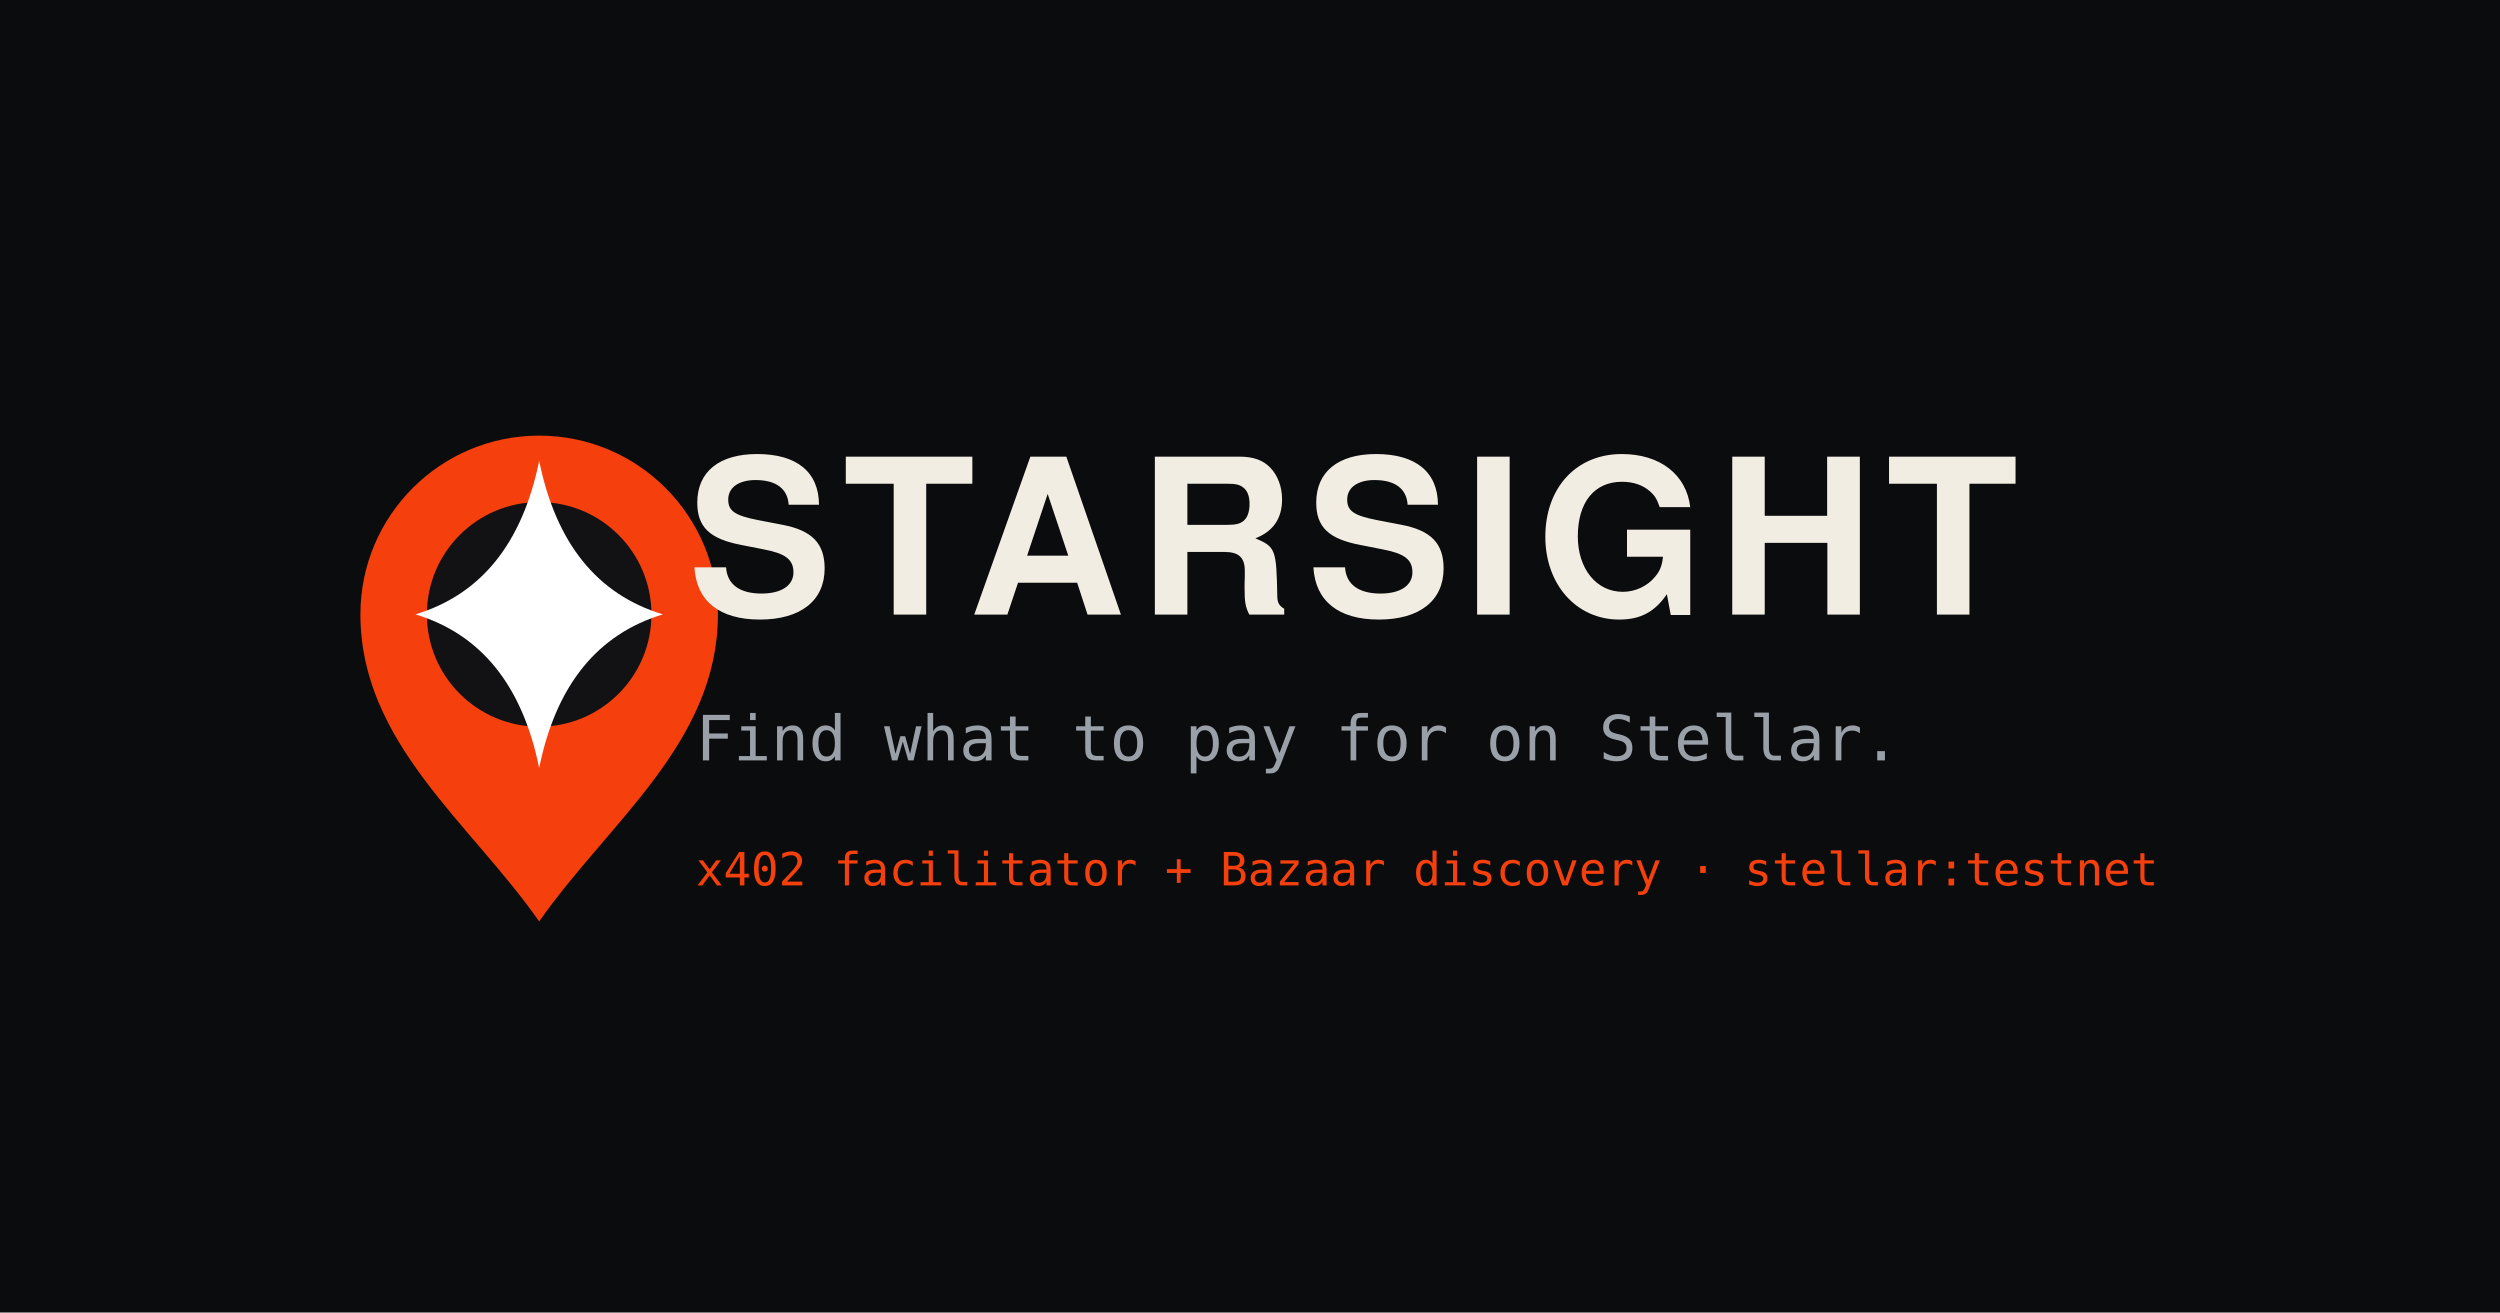
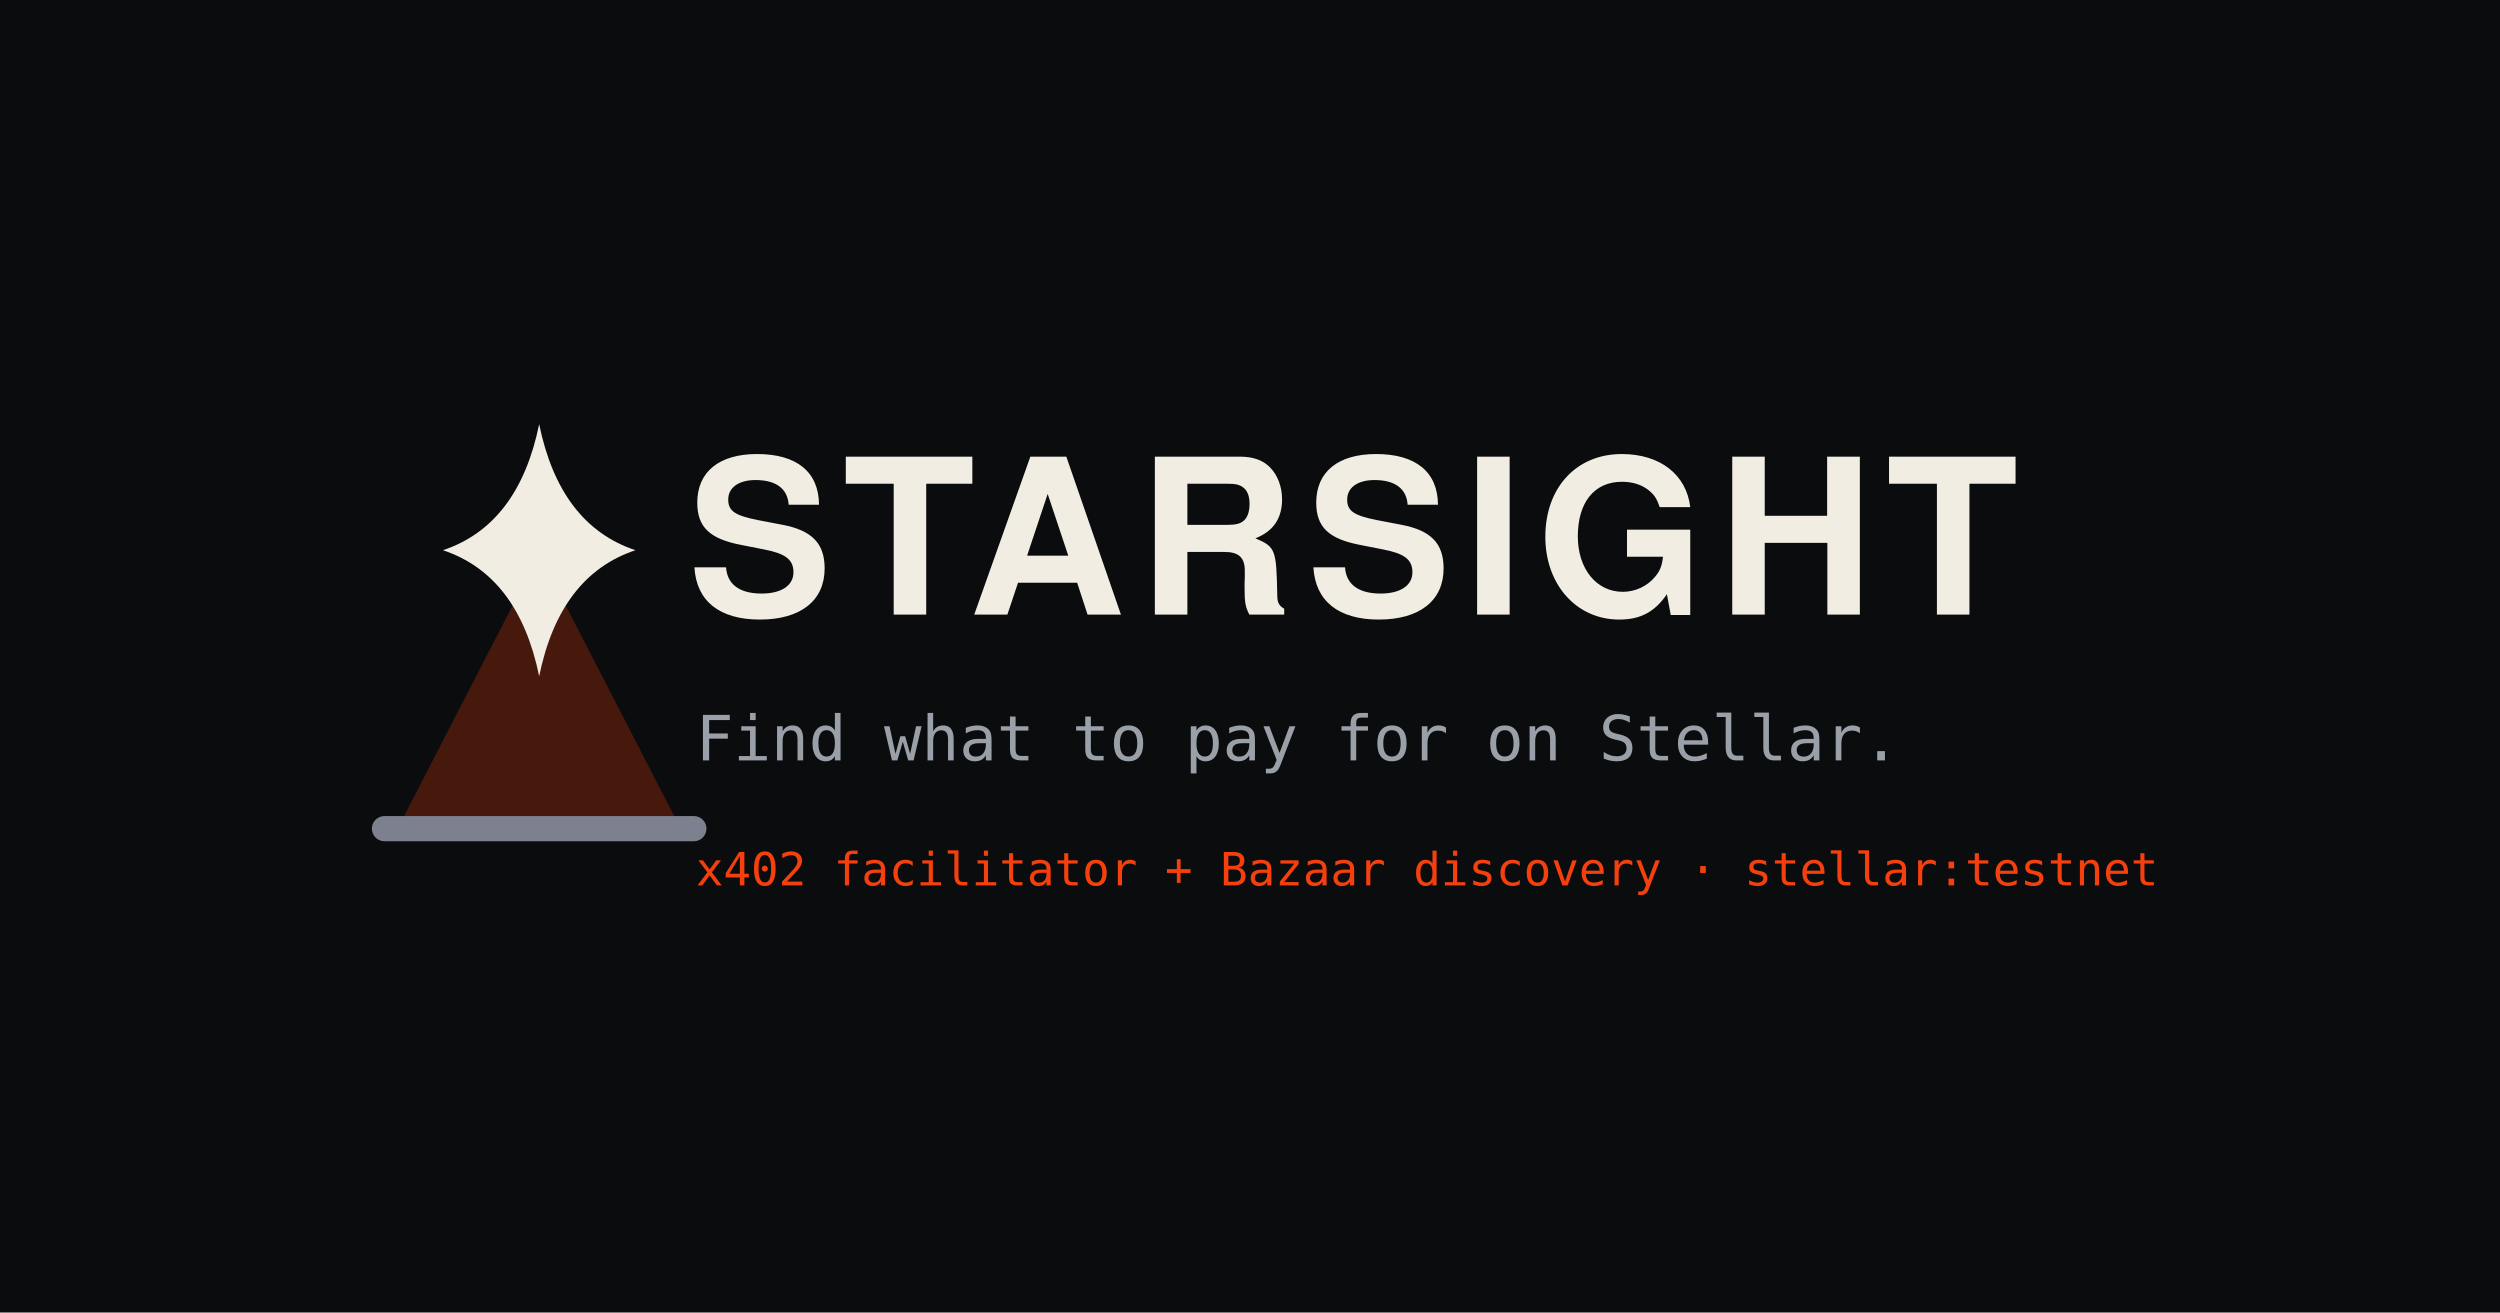
<svg xmlns="http://www.w3.org/2000/svg" width="1200" height="630" viewBox="0 0 1200 630">
  <rect width="1200" height="630" fill="#0B0C0E" />
  <g transform="translate(118,175) scale(0.55)">
-     <path fill="#F5400E" d="M256 486 C 196 400 100 330 100 218 a 156 156 0 1 1 312 0 C 412 330 316 400 256 486 Z" />
-     <circle cx="256" cy="218" r="98" fill="#121215" />
-     <path fill="#FFFFFF" d="M256 84 Q 278 192 364 218 Q 278 244 256 352 Q 234 244 148 218 Q 234 192 256 84 Z" />
+     <path fill="#F5400E" fill-opacity="0.26" d="M234 208 L134 402 L378 402 L278 208 Z" />
+     <path fill="#F2EDE3" d="M256 52 Q 274 140 340 162 Q 274 184 256 272 Q 238 184 172 162 Q 238 140 256 52 Z" />
+     <rect x="110" y="394" width="292" height="22" rx="11" fill="#7D818F" />
  </g>
  <text x="330" y="295" font-family="Helvetica Neue, Helvetica, Arial" font-size="104" font-weight="800" letter-spacing="6" fill="#F2EDE3">STARSIGHT</text>
  <text x="334" y="365" font-family="Menlo, monospace" font-size="30" fill="#9AA0A8">Find what to pay for on Stellar.</text>
  <text x="334" y="425" font-family="Menlo, monospace" font-size="22" fill="#F5400E">x402 facilitator + Bazaar discovery · stellar:testnet</text>
</svg>
